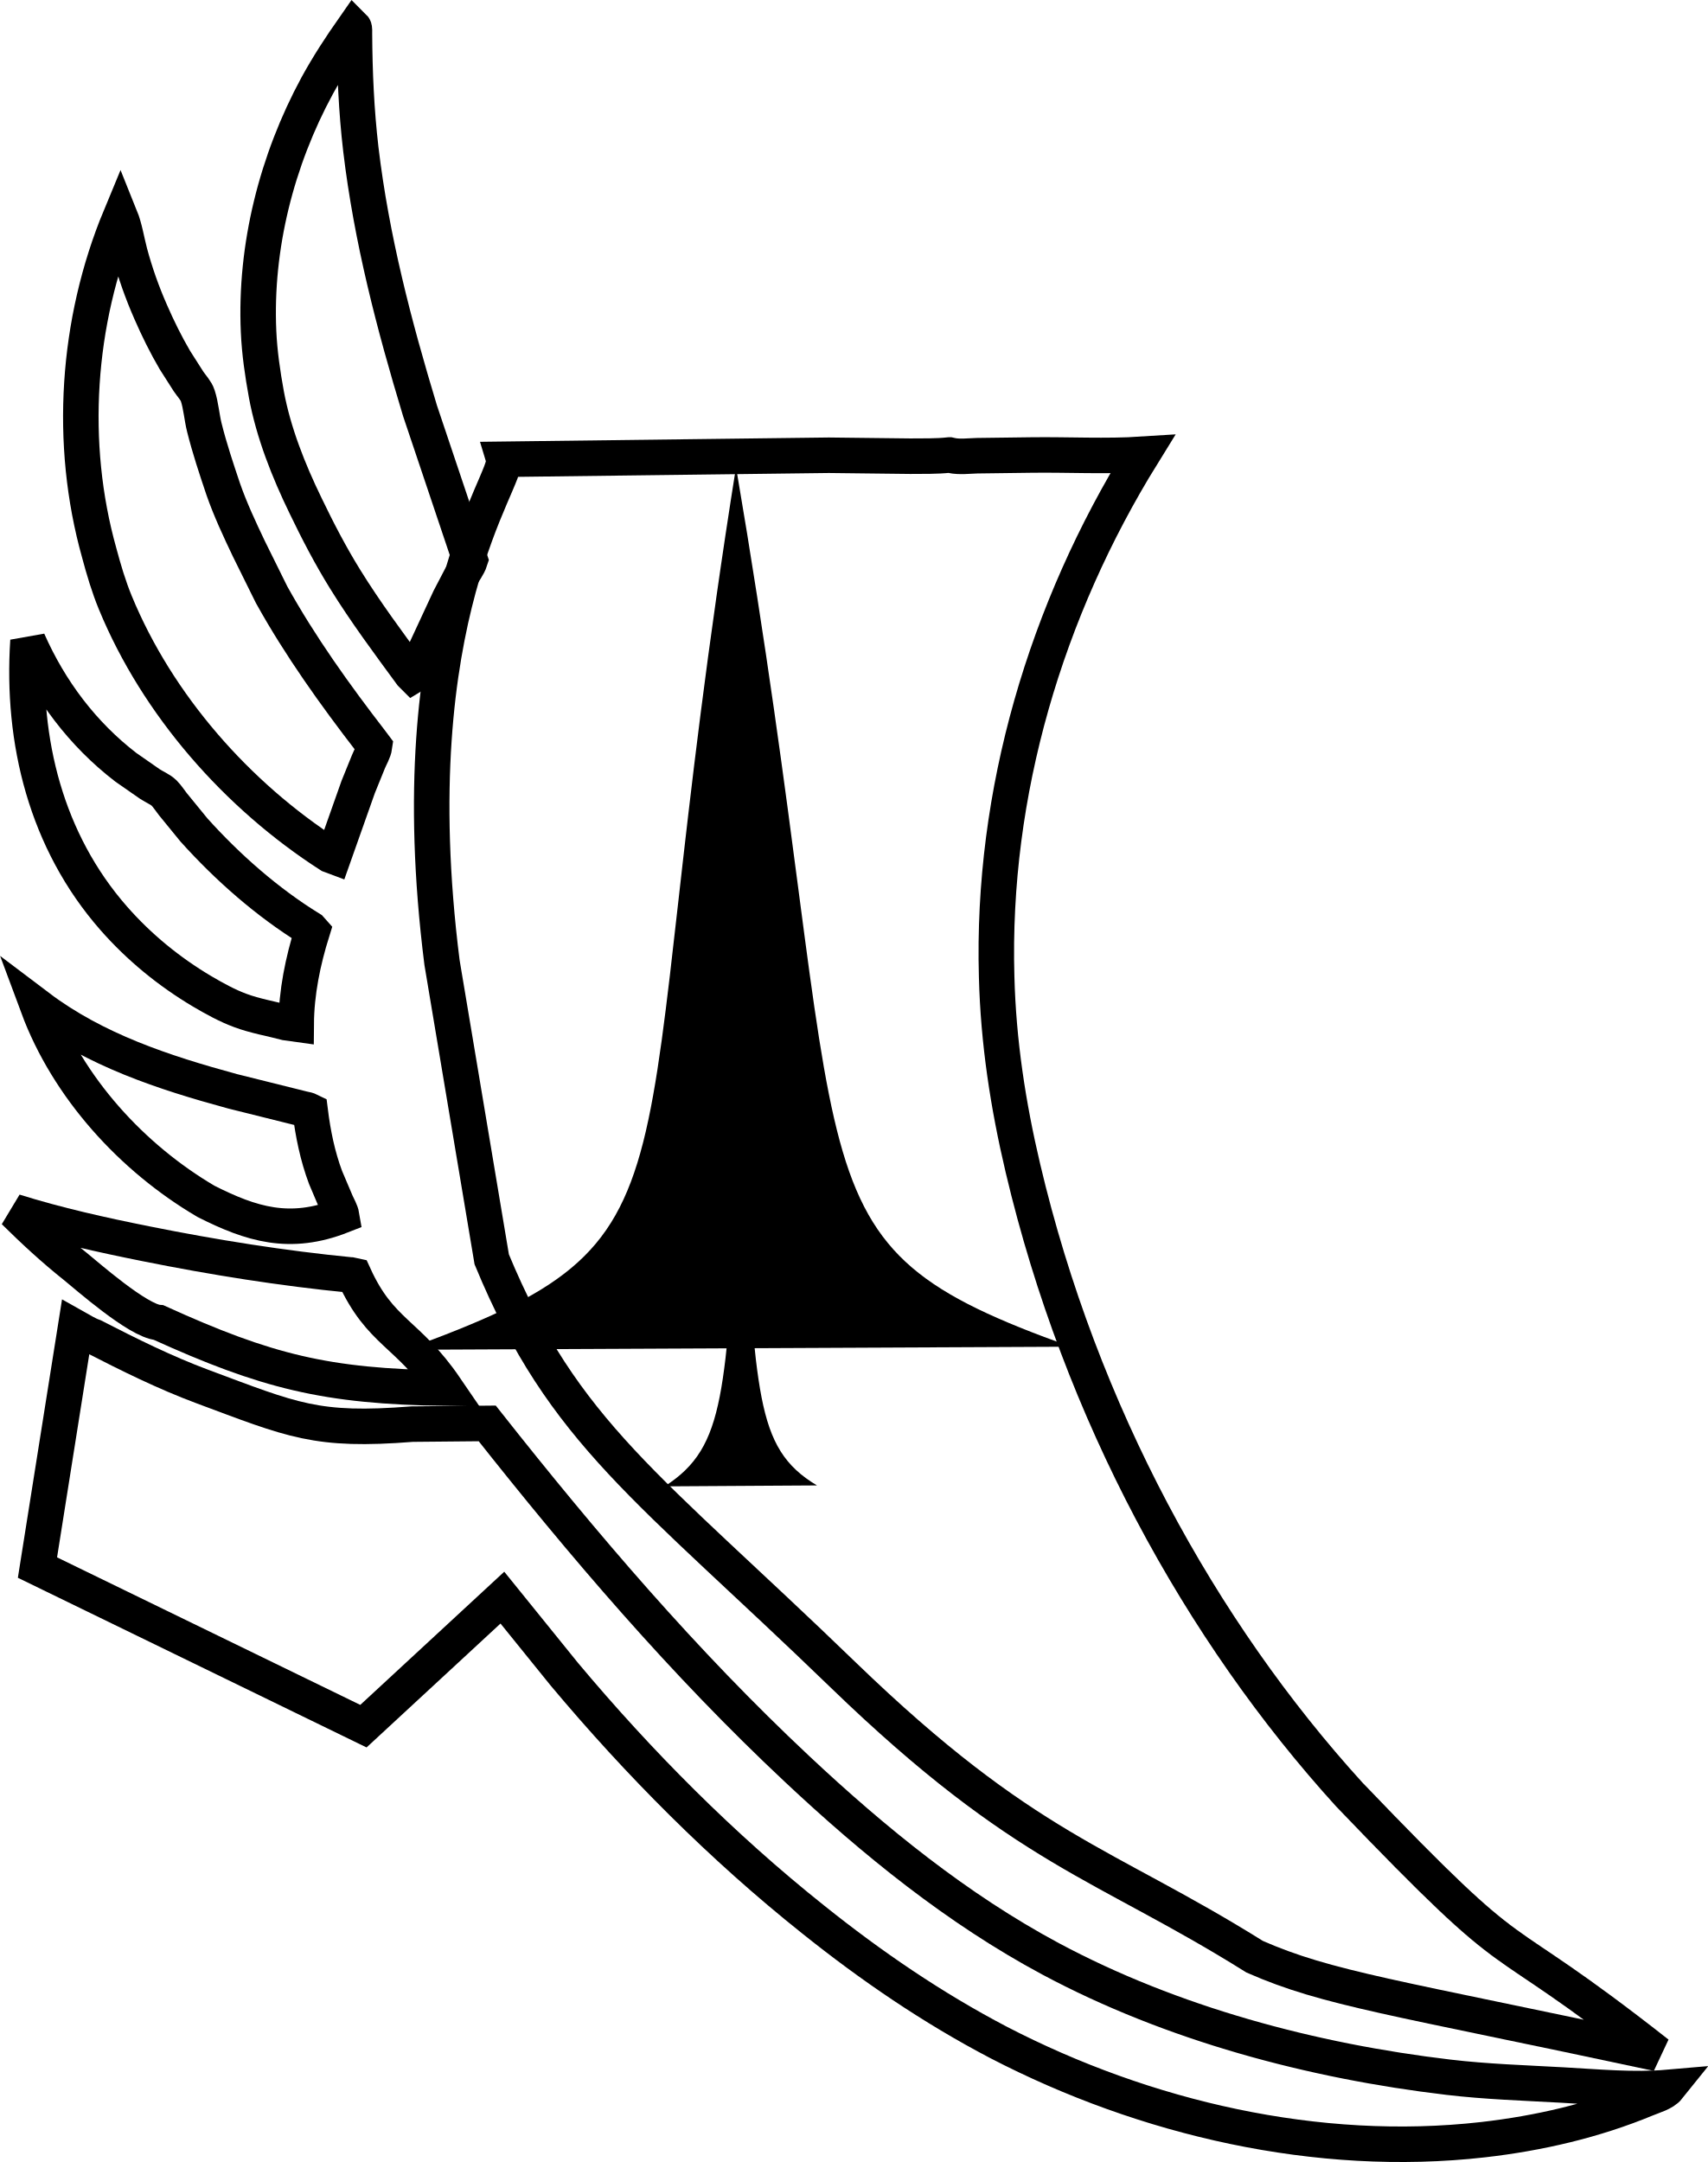
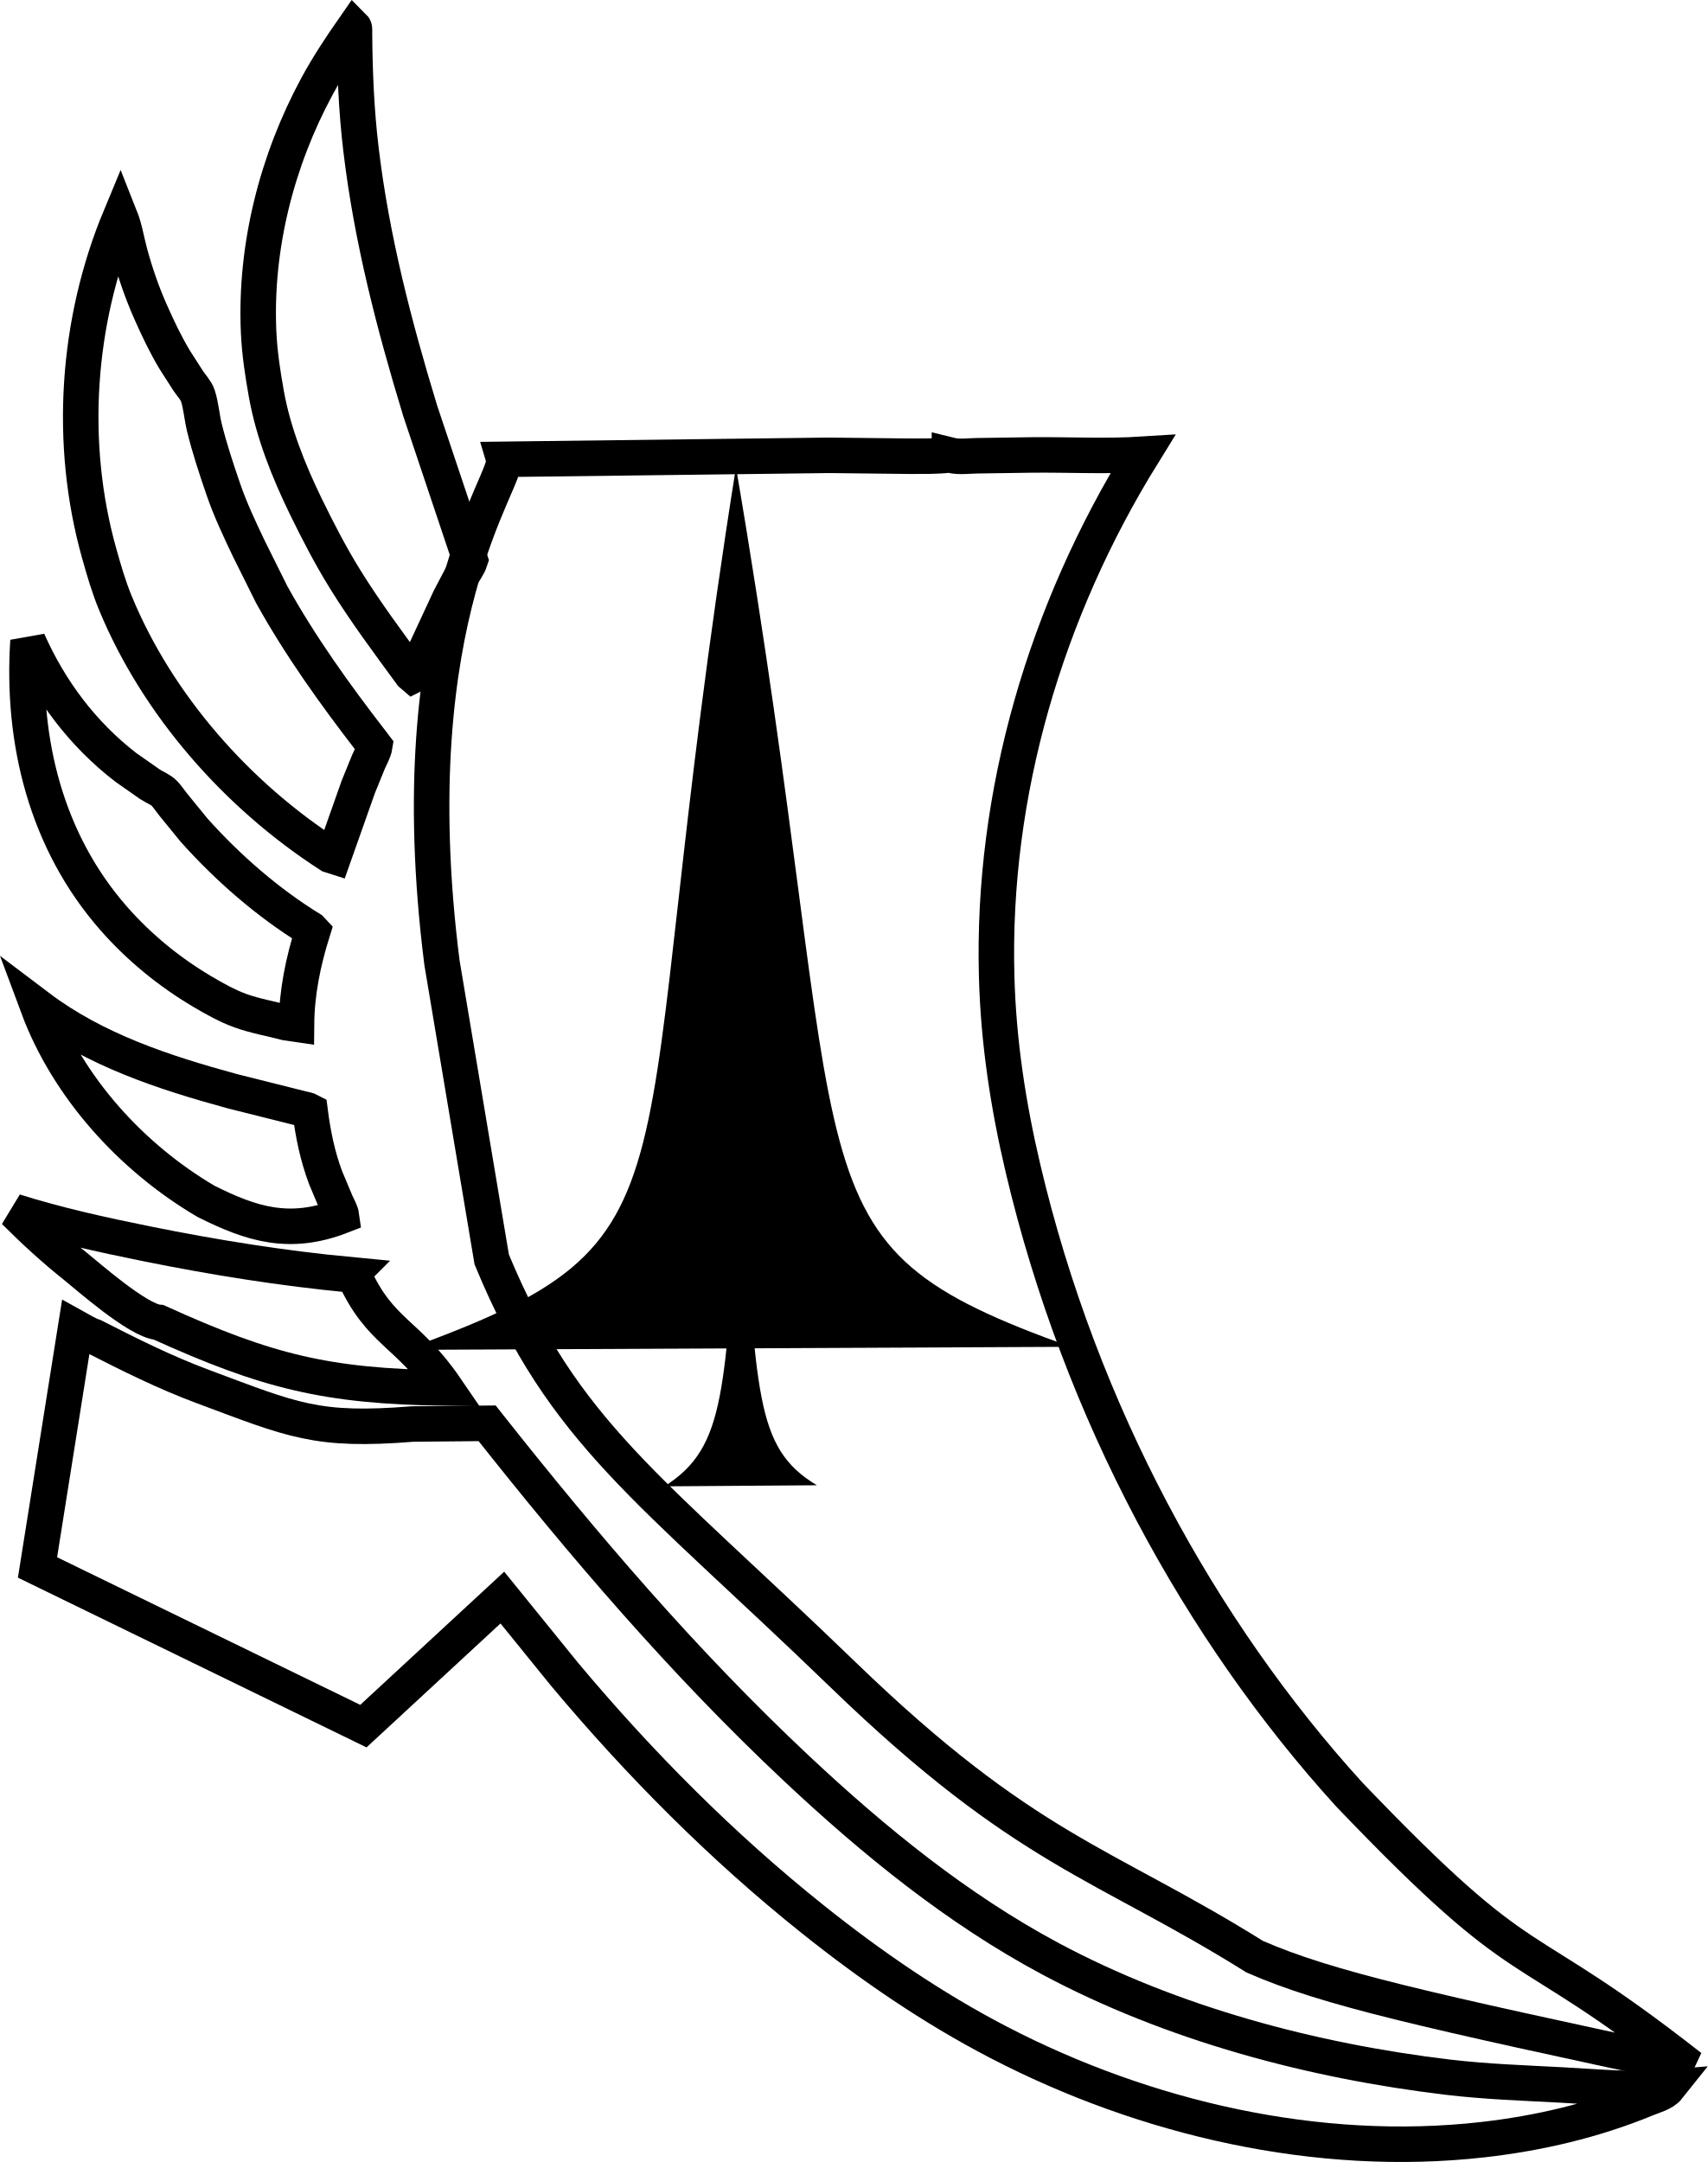
- <svg xmlns="http://www.w3.org/2000/svg" width="11.894mm" height="15.057mm" viewBox="0 0 11.894 15.057" version="1.1" id="svg1">
-   <defs id="defs1" />
-   <g id="move" transform="matrix(1.648568,0,0,1.648568,-2.169049,-0.2700537)">
-     <path fill="#fefefe" d="m 2.798,5.55 0.014,0.003 c 0.111,0.243 0.225,0.239 0.386,0.475 -0.505,-0.007 -0.756,-0.07 -1.212,-0.277 -0.087,-0.006 -0.307,-0.201 -0.352,-0.237 -0.093,-0.074 -0.176,-0.151 -0.258,-0.232 0.182,0.057 0.371,0.099 0.556,0.136 0.289,0.058 0.578,0.104 0.865,0.132 z" id="path2-5-1" style="fill:none;stroke:#000000;stroke-width:0.15;stroke-dasharray:none;stroke-opacity:1" />
-     <path fill="#fefefe" d="m 2.595,4.848 c 0.011,0.002 0.021,0.004 0.031,0.009 0.012,0.096 0.031,0.19 0.065,0.281 l 0.045,0.106 c 0.007,0.016 0.02,0.038 0.023,0.056 C 2.54,5.386 2.378,5.336 2.186,5.239 1.873,5.055 1.603,4.759 1.476,4.417 c 0.242,0.183 0.532,0.278 0.822,0.357 z" id="path3-9" style="fill:none;stroke:#000000;stroke-width:0.15;stroke-dasharray:none;stroke-opacity:1" />
-     <path fill="#fefefe" d="m 2.524,4.484 c -0.064,-0.017 -0.13,-0.028 -0.192,-0.051 -0.055,-0.02 -0.111,-0.051 -0.162,-0.081 -0.14,-0.083 -0.267,-0.187 -0.374,-0.309 -0.285,-0.325 -0.39,-0.748 -0.362,-1.172 0.093,0.21 0.23,0.393 0.413,0.534 l 0.102,0.071 c 0.018,0.012 0.045,0.023 0.06,0.038 0.014,0.014 0.025,0.032 0.037,0.047 l 0.089,0.109 c 0.143,0.159 0.31,0.306 0.492,0.418 l 0.008,0.009 c -0.04,0.128 -0.067,0.259 -0.068,0.393 z" id="path6-5" style="fill:none;stroke:#000000;stroke-width:0.15;stroke-dasharray:none;stroke-opacity:1" />
-     <path fill="#fefefe" d="m 2.709,3.776 c -0.392,-0.252 -0.728,-0.634 -0.906,-1.066 -0.028,-0.068 -0.049,-0.139 -0.068,-0.21 -0.13,-0.463 -0.095,-0.977 0.089,-1.42 0.019,0.047 0.027,0.102 0.04,0.151 0.023,0.086 0.052,0.168 0.088,0.25 0.03,0.069 0.064,0.138 0.102,0.203 l 0.058,0.091 c 0.012,0.018 0.033,0.04 0.039,0.06 0.014,0.043 0.017,0.091 0.028,0.135 0.022,0.088 0.051,0.175 0.08,0.261 0.03,0.086 0.069,0.169 0.108,0.251 l 0.096,0.194 c 0.121,0.218 0.268,0.423 0.42,0.62 l 0.015,0.02 c -0.003,0.022 -0.018,0.046 -0.026,0.066 l -0.043,0.106 -0.104,0.294 z" id="path8-0" style="fill:none;stroke:#000000;stroke-width:0.15;stroke-dasharray:none;stroke-opacity:1" />
-     <path fill="#fefefe" d="M 3.053,3.011 C 2.957,2.88 2.86,2.75 2.774,2.611 2.712,2.511 2.658,2.407 2.607,2.301 2.535,2.153 2.471,1.992 2.441,1.83 c -0.016,-0.088 -0.029,-0.176 -0.033,-0.266 -0.016,-0.358 0.077,-0.723 0.247,-1.037 0.047,-0.086 0.1,-0.167 0.156,-0.247 0.003,0.003 0.002,0.021 0.002,0.025 0.001,0.164 0.008,0.326 0.027,0.489 0.045,0.378 0.14,0.742 0.25,1.105 l 0.212,0.631 c -0.008,0.025 -0.027,0.049 -0.04,0.072 l -0.047,0.09 -0.15,0.323 -0.005,0.003 z" id="path9-5" style="fill:none;stroke:#000000;stroke-width:0.15;stroke-dasharray:none;stroke-opacity:1" />
-     <path fill="#0f0f0f" d="m 3.374,6.177 c 0.406,0.514 0.83,1.011 1.308,1.459 0.325,0.305 0.678,0.592 1.072,0.803 0.512,0.274 1.105,0.432 1.68,0.5 0.16,0.019 0.321,0.024 0.482,0.033 0.148,0.008 0.299,0.023 0.448,0.01 -0.02,0.025 -0.063,0.036 -0.094,0.049 -0.22,0.091 -0.453,0.145 -0.69,0.172 -0.697,0.079 -1.427,-0.09 -2.046,-0.411 C 5.255,8.646 4.996,8.469 4.75,8.272 4.366,7.966 4.015,7.613 3.7,7.237 L 3.438,6.913 2.851,7.456 1.474,6.786 1.635,5.771 c 0.025,0.014 0.05,0.03 0.076,0.039 0.15,0.077 0.301,0.152 0.459,0.211 0.384,0.143 0.481,0.191 0.887,0.159 z" id="path10-2" style="fill:none;fill-opacity:1;stroke:#000000;stroke-width:0.15;stroke-dasharray:none;stroke-opacity:1" />
-     <path fill="#dc9308" d="m 5.327,2.086 0.009,0.002 c 0.032,0.007 0.074,0.002 0.107,0.001 l 0.231,-0.003 c 0.155,-0.002 0.314,0.007 0.468,-0.003 -0.408,0.659 -0.638,1.43 -0.616,2.207 0.007,0.275 0.048,0.542 0.111,0.809 0.244,1.034 0.75,1.954 1.378,2.645 0.782,0.816 0.548,0.502 1.303,1.095 C 7.199,8.599 6.926,8.566 6.616,8.43 5.977,8.03 5.649,7.985 4.879,7.241 4.053,6.442 3.698,6.221 3.393,5.484 L 3.183,4.23 C 2.997,2.76 3.468,2.19 3.443,2.104 l 1.374,-0.017 0.344,0.004 c 0.055,-5.167e-4 0.111,0.001 0.165,-0.005 z" id="path11-9" style="fill:none;stroke:#000000;stroke-width:0.15;stroke-dasharray:none;stroke-opacity:1" />
-     <path id="path2-05" d="m 3.026,5.866 c 1.315,-0.476 0.903,-0.618 1.399,-3.729 0.526,3.082 0.171,3.271 1.414,3.716 z" style="stroke-width:0.69" />
-     <path id="path2-0-5" d="m 4.123,6.443 c 0.266,-0.169 0.249,-0.408 0.32,-1.303 0.078,0.902 0.054,1.138 0.324,1.299 z" style="stroke-width:0.195" />
-   </g>
+ <svg xmlns="http://www.w3.org/2000/svg" width="4.493mm" height="5.688mm" version="1.1" id="svg8" viewBox="0 0 69.57 88.073">
+   <defs id="defs8" />
+   <path fill="#fefefe" d="m 14.292,51.934 0.134,0.032 c 1.069,2.344 2.174,2.307 3.727,4.578 C 13.281,56.477 10.867,55.866 6.468,53.87 5.628,53.816 3.506,51.931 3.073,51.587 2.173,50.871 1.372,50.131 0.59,49.35 c 1.758,0.553 3.574,0.952 5.36,1.313 2.787,0.564 5.569,1.007 8.343,1.27 z" id="path2-5-1" style="fill:none;stroke:#000000;stroke-width:1.446;stroke-dasharray:none;stroke-opacity:1" />
+   <path fill="#fefefe" d="m 12.336,45.173 c 0.103,0.023 0.201,0.038 0.296,0.089 0.119,0.93 0.301,1.831 0.631,2.71 l 0.431,1.027 c 0.07,0.159 0.195,0.368 0.218,0.538 -2.109,0.821 -3.666,0.335 -5.523,-0.6 -3.015,-1.772 -5.62,-4.625 -6.847,-7.926 2.336,1.767 5.131,2.678 7.926,3.443 z" id="path3-9" style="fill:none;stroke:#000000;stroke-width:1.446;stroke-dasharray:none;stroke-opacity:1" />
+   <path fill="#fefefe" d="M 11.654,41.662 C 11.038,41.499 10.401,41.39 9.799,41.174 9.268,40.984 8.726,40.68 8.24,40.392 6.892,39.594 5.667,38.593 4.632,37.414 1.884,34.281 0.873,30.201 1.141,26.11 c 0.898,2.022 2.222,3.792 3.985,5.151 l 0.984,0.689 c 0.175,0.113 0.438,0.217 0.581,0.365 0.131,0.135 0.24,0.304 0.358,0.452 l 0.86,1.054 c 1.376,1.537 2.991,2.946 4.749,4.028 l 0.08,0.086 c -0.387,1.231 -0.649,2.496 -0.66,3.789 z" id="path6-5-5" style="fill:none;stroke:#000000;stroke-width:1.446;stroke-dasharray:none;stroke-opacity:1" />
+   <path fill="#fefefe" d="M 13.439,34.835 C 9.664,32.403 6.418,28.726 4.698,24.559 4.427,23.901 4.23,23.219 4.038,22.535 2.787,18.074 3.119,13.118 4.899,8.842 c 0.18,0.452 0.262,0.979 0.389,1.451 0.223,0.829 0.497,1.623 0.845,2.409 0.294,0.664 0.612,1.334 0.985,1.956 l 0.562,0.875 c 0.117,0.17 0.316,0.388 0.379,0.583 0.133,0.411 0.163,0.877 0.267,1.298 0.208,0.849 0.487,1.688 0.771,2.515 0.286,0.833 0.662,1.628 1.041,2.422 l 0.929,1.867 c 1.166,2.105 2.586,4.079 4.055,5.981 l 0.146,0.192 c -0.032,0.208 -0.17,0.442 -0.255,0.638 l -0.416,1.022 -1.002,2.834 z" id="path8-0" style="fill:none;stroke:#000000;stroke-width:1.446;stroke-dasharray:none;stroke-opacity:1" />
+   <path fill="#fefefe" d="m 16.756,27.459 c -0.926,-1.265 -1.867,-2.523 -2.693,-3.857 -0.601,-0.971 -1.117,-1.968 -1.616,-2.994 -0.692,-1.423 -1.311,-2.977 -1.593,-4.541 -0.153,-0.849 -0.282,-1.697 -0.32,-2.561 -0.151,-3.451 0.743,-6.969 2.384,-9.998 0.451,-0.832 0.967,-1.61 1.507,-2.385 0.026,0.026 0.014,0.199 0.015,0.245 0.013,1.583 0.077,3.141 0.265,4.714 0.434,3.646 1.345,7.15 2.413,10.656 l 2.039,6.083 c -0.078,0.241 -0.259,0.473 -0.384,0.694 l -0.455,0.869 -1.445,3.11 -0.048,0.024 z" id="path9-5" style="fill:none;stroke:#000000;stroke-width:1.446;stroke-dasharray:none;stroke-opacity:1" />
+   <path fill="#0f0f0f" d="m 19.844,57.981 c 3.916,4.955 8.004,9.745 12.615,14.071 3.134,2.94 6.536,5.713 10.34,7.746 4.942,2.641 10.66,4.163 16.202,4.822 1.544,0.183 3.094,0.234 4.644,0.317 1.43,0.077 2.886,0.219 4.316,0.099 -0.194,0.244 -0.608,0.347 -0.902,0.468 -2.12,0.874 -4.373,1.401 -6.65,1.659 C 53.687,87.926 46.65,86.298 40.682,83.199 37.982,81.797 35.49,80.085 33.116,78.19 29.413,75.235 26.032,71.832 22.994,68.201 L 20.464,65.08 14.803,70.317 1.528,63.853 3.083,54.071 c 0.237,0.131 0.479,0.287 0.737,0.372 1.448,0.74 2.905,1.467 4.431,2.036 3.698,1.38 4.637,1.845 8.557,1.531 z" id="path10-2" style="fill:none;fill-opacity:1;stroke:#000000;stroke-width:1.446;stroke-dasharray:none;stroke-opacity:1" />
+   <path fill="#dc9308" d="m 38.677,18.531 0.09,0.022 c 0.306,0.07 0.715,0.019 1.032,0.013 l 2.232,-0.033 c 1.491,-0.015 3.032,0.068 4.515,-0.027 -3.936,6.357 -6.152,13.788 -5.945,21.284 0.072,2.65 0.465,5.229 1.072,7.806 2.348,9.967 7.236,18.843 13.287,25.502 7.536,7.872 6.619,5.395 13.9,11.105 C 58.071,81.889 54.103,81.017 51.112,79.709 44.947,75.856 41.784,75.418 34.36,68.241 26.393,60.54 22.968,58.405 20.031,51.306 L 18.003,39.209 C 16.208,25.031 20.755,19.542 20.516,18.711 l 13.253,-0.163 3.314,0.037 c 0.531,-0.005 1.067,0.013 1.594,-0.053 z" id="path11-9" style="fill:none;stroke:#000000;stroke-width:1.446;stroke-dasharray:none;stroke-opacity:1" />
+   <path id="path2-05" d="m 16.49,54.99 c 12.683,-4.592 8.709,-5.959 13.491,-35.96 5.07,29.722 1.646,31.54 13.633,35.835 z" style="stroke-width:6.657" />
+   <path id="path2-0-5" d="m 27.067,60.549 c 2.564,-1.626 2.399,-3.936 3.089,-12.568 0.752,8.7 0.522,10.974 3.122,12.524 z" style="stroke-width:1.883" />
</svg>
